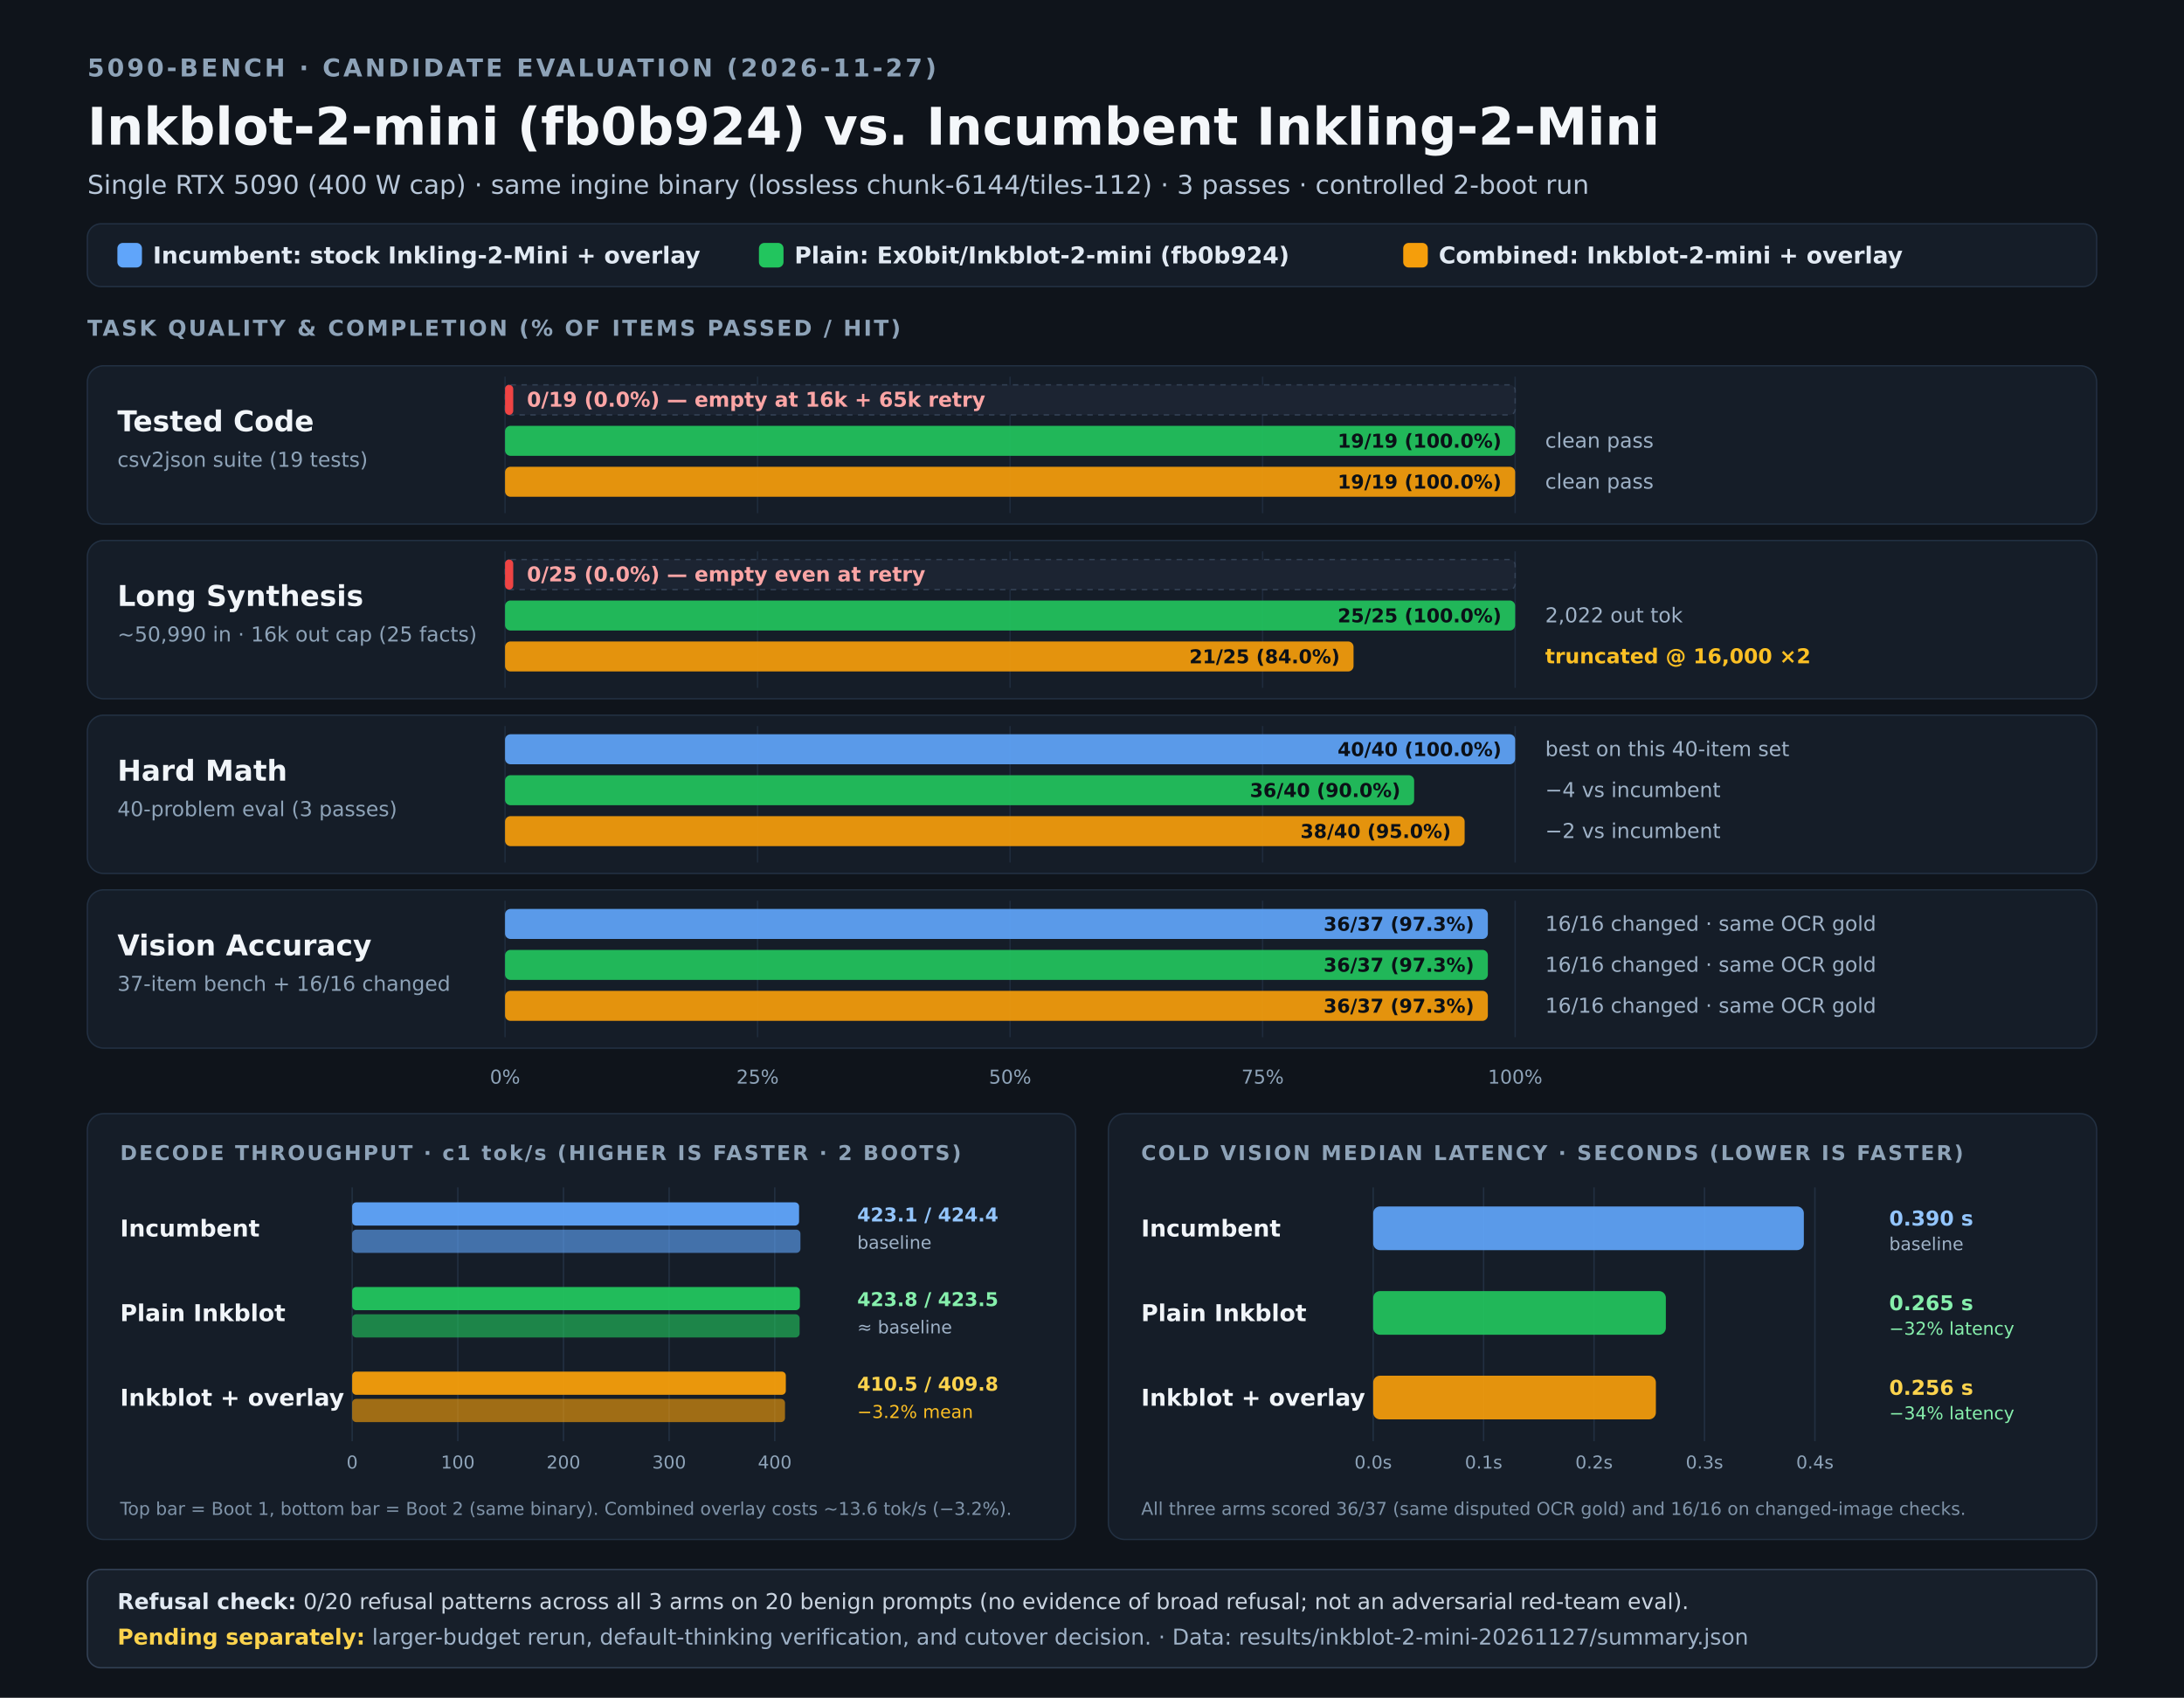
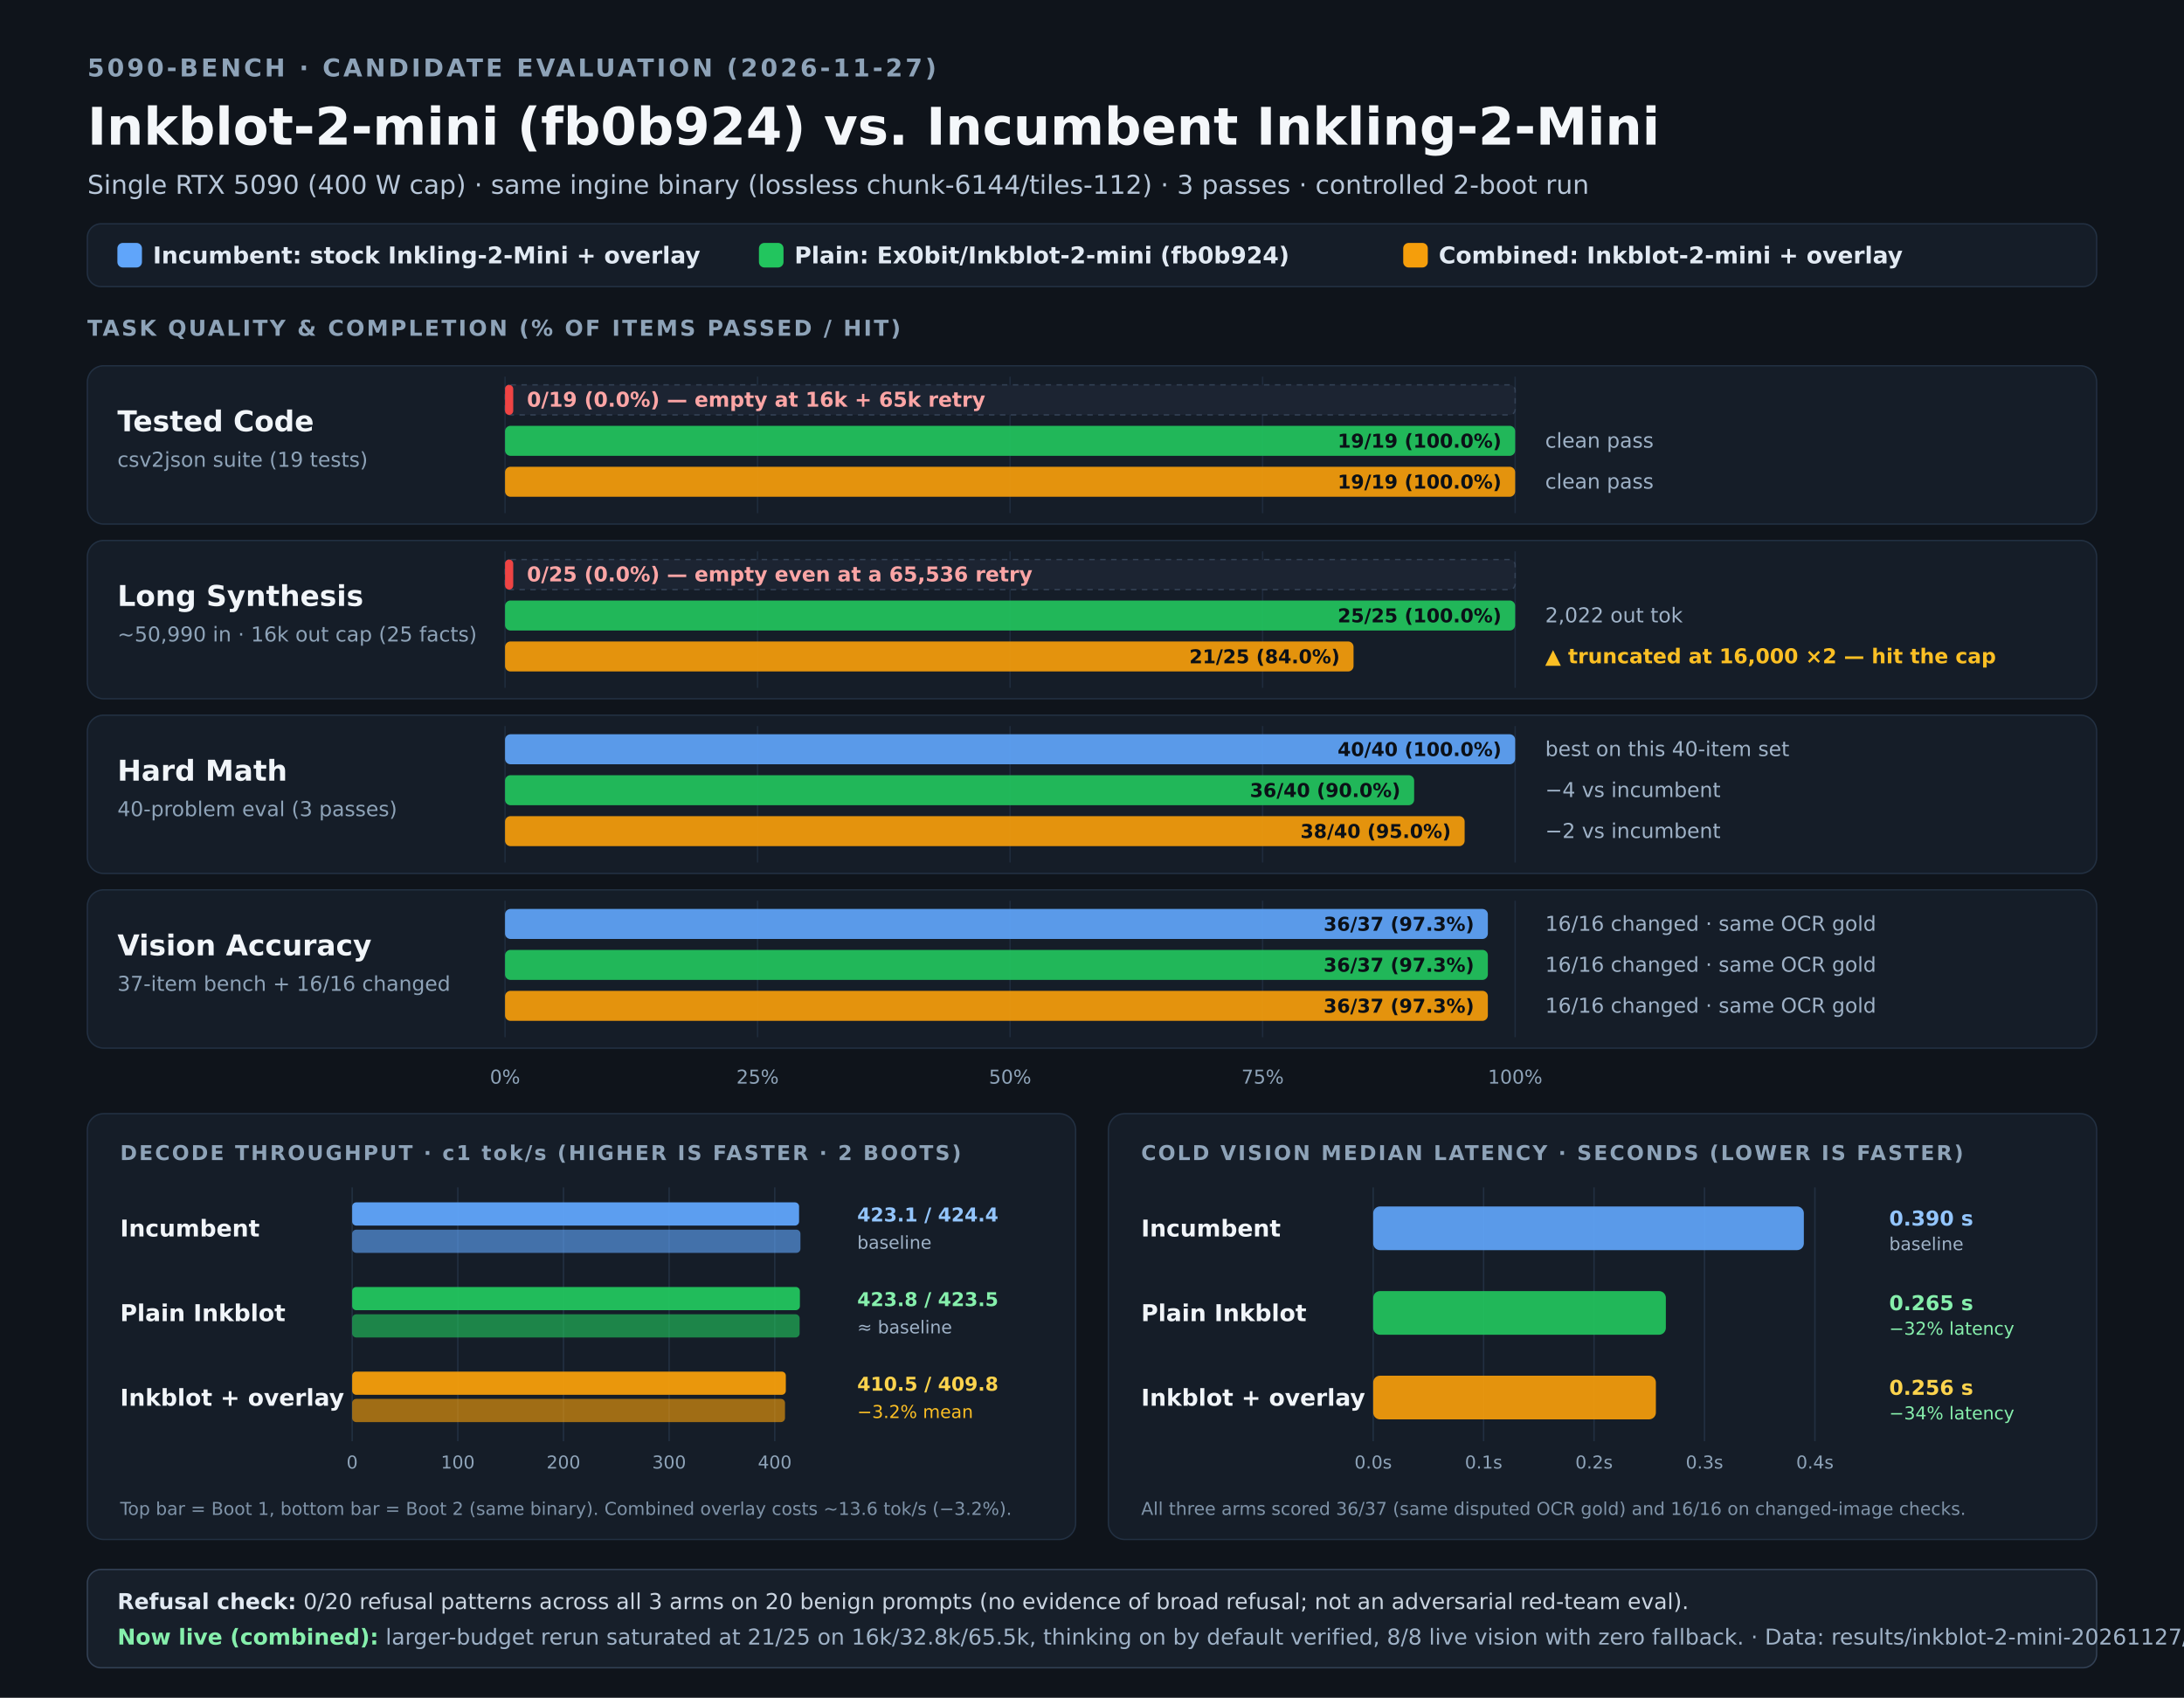
<svg xmlns="http://www.w3.org/2000/svg" width="1600" height="1244" viewBox="0 0 1600 1244">
  <rect width="1600" height="1244" fill="#0f141b" />
  <text x="64" y="56" fill="#8ea3b8" font-family="DejaVu Sans,Arial,Helvetica,sans-serif" font-size="18" font-weight="600" letter-spacing="2">5090-BENCH  ·  CANDIDATE EVALUATION (2026-11-27)</text>
  <text x="64" y="106" fill="#f4f7fa" font-family="DejaVu Sans,Arial,Helvetica,sans-serif" font-size="38" font-weight="700">Inkblot-2-mini (fb0b924) vs. Incumbent Inkling-2-Mini</text>
  <text x="64" y="142" fill="#b8c7d9" font-family="DejaVu Sans,Arial,Helvetica,sans-serif" font-size="19">Single RTX 5090 (400 W cap) · same ingine binary (lossless chunk-6144/tiles-112) · 3 passes · controlled 2-boot run</text>
  <rect x="64" y="164" width="1472" height="46" rx="10" fill="#151d28" stroke="#223042" stroke-width="1" />
  <rect x="86" y="178" width="18" height="18" rx="4" fill="#60a5fa" />
  <text x="112" y="193" fill="#e2eaf3" font-family="DejaVu Sans,Arial,Helvetica,sans-serif" font-size="17" font-weight="600">Incumbent: stock Inkling-2-Mini + overlay</text>
  <rect x="556" y="178" width="18" height="18" rx="4" fill="#22c55e" />
  <text x="582" y="193" fill="#e2eaf3" font-family="DejaVu Sans,Arial,Helvetica,sans-serif" font-size="17" font-weight="600">Plain: Ex0bit/Inkblot-2-mini (fb0b924)</text>
  <rect x="1028" y="178" width="18" height="18" rx="4" fill="#f59e0b" />
  <text x="1054" y="193" fill="#e2eaf3" font-family="DejaVu Sans,Arial,Helvetica,sans-serif" font-size="17" font-weight="600">Combined: Inkblot-2-mini + overlay</text>
  <text x="64" y="246" fill="#8ea3b8" font-family="DejaVu Sans,Arial,Helvetica,sans-serif" font-size="16" font-weight="700" letter-spacing="1.5">TASK QUALITY &amp; COMPLETION (% OF ITEMS PASSED / HIT)</text>
  <text x="370.0" y="794" fill="#8ea3b8" font-family="DejaVu Sans,Arial,Helvetica,sans-serif" font-size="14" text-anchor="middle">0%</text>
  <text x="555.0" y="794" fill="#8ea3b8" font-family="DejaVu Sans,Arial,Helvetica,sans-serif" font-size="14" text-anchor="middle">25%</text>
  <text x="740.0" y="794" fill="#8ea3b8" font-family="DejaVu Sans,Arial,Helvetica,sans-serif" font-size="14" text-anchor="middle">50%</text>
  <text x="925.0" y="794" fill="#8ea3b8" font-family="DejaVu Sans,Arial,Helvetica,sans-serif" font-size="14" text-anchor="middle">75%</text>
  <text x="1110.0" y="794" fill="#8ea3b8" font-family="DejaVu Sans,Arial,Helvetica,sans-serif" font-size="14" text-anchor="middle">100%</text>
  <rect x="64" y="268" width="1472" height="116" rx="12" fill="#151d28" stroke="#223042" stroke-width="1" />
  <text x="86" y="316" fill="#f1f5f9" font-family="DejaVu Sans,Arial,Helvetica,sans-serif" font-size="21" font-weight="700">Tested Code</text>
  <text x="86" y="342" fill="#8ea3b8" font-family="DejaVu Sans,Arial,Helvetica,sans-serif" font-size="15">csv2json suite (19 tests)</text>
  <line x1="370.0" y1="276" x2="370.0" y2="376" stroke="#1f2c3d" stroke-width="1" />
  <line x1="555.0" y1="276" x2="555.0" y2="376" stroke="#1f2c3d" stroke-width="1" />
  <line x1="740.0" y1="276" x2="740.0" y2="376" stroke="#1f2c3d" stroke-width="1" />
  <line x1="925.0" y1="276" x2="925.0" y2="376" stroke="#1f2c3d" stroke-width="1" />
  <line x1="1110.0" y1="276" x2="1110.0" y2="376" stroke="#1f2c3d" stroke-width="1" />
  <rect x="370" y="282" width="740.0" height="22" rx="4" fill="#1c2432" stroke="#334155" stroke-width="1" stroke-dasharray="4,4" />
  <rect x="370" y="282" width="6" height="22" rx="3" fill="#ef4444" />
  <text x="386" y="298" fill="#fca5a5" font-family="DejaVu Sans,Arial,Helvetica,sans-serif" font-size="15" font-weight="700">0/19 (0.0%) — empty at 16k + 65k retry</text>
  <rect x="370" y="312" width="740.0" height="22" rx="4" fill="#22c55e" fill-opacity="0.92" />
  <text x="1100.0" y="328" fill="#0b1017" font-family="DejaVu Sans,Arial,Helvetica,sans-serif" font-size="14" font-weight="700" text-anchor="end">19/19 (100.0%)</text>
  <text x="1132" y="328" fill="#9fb2c7" font-family="DejaVu Sans,Arial,Helvetica,sans-serif" font-size="15" font-weight="400">clean pass</text>
  <rect x="370" y="342" width="740.0" height="22" rx="4" fill="#f59e0b" fill-opacity="0.92" />
  <text x="1100.0" y="358" fill="#0b1017" font-family="DejaVu Sans,Arial,Helvetica,sans-serif" font-size="14" font-weight="700" text-anchor="end">19/19 (100.0%)</text>
  <text x="1132" y="358" fill="#9fb2c7" font-family="DejaVu Sans,Arial,Helvetica,sans-serif" font-size="15" font-weight="400">clean pass</text>
  <rect x="64" y="396" width="1472" height="116" rx="12" fill="#151d28" stroke="#223042" stroke-width="1" />
  <text x="86" y="444" fill="#f1f5f9" font-family="DejaVu Sans,Arial,Helvetica,sans-serif" font-size="21" font-weight="700">Long Synthesis</text>
  <text x="86" y="470" fill="#8ea3b8" font-family="DejaVu Sans,Arial,Helvetica,sans-serif" font-size="15">~50,990 in · 16k out cap (25 facts)</text>
  <line x1="370.0" y1="404" x2="370.0" y2="504" stroke="#1f2c3d" stroke-width="1" />
  <line x1="555.0" y1="404" x2="555.0" y2="504" stroke="#1f2c3d" stroke-width="1" />
  <line x1="740.0" y1="404" x2="740.0" y2="504" stroke="#1f2c3d" stroke-width="1" />
  <line x1="925.0" y1="404" x2="925.0" y2="504" stroke="#1f2c3d" stroke-width="1" />
  <line x1="1110.0" y1="404" x2="1110.0" y2="504" stroke="#1f2c3d" stroke-width="1" />
  <rect x="370" y="410" width="740.0" height="22" rx="4" fill="#1c2432" stroke="#334155" stroke-width="1" stroke-dasharray="4,4" />
  <rect x="370" y="410" width="6" height="22" rx="3" fill="#ef4444" />
-   <text x="386" y="426" fill="#fca5a5" font-family="DejaVu Sans,Arial,Helvetica,sans-serif" font-size="15" font-weight="700">0/25 (0.0%) — empty even at retry</text>
+   <text x="386" y="426" fill="#fca5a5" font-family="DejaVu Sans,Arial,Helvetica,sans-serif" font-size="15" font-weight="700">0/25 (0.0%) — empty even at a 65,536 retry</text>
  <rect x="370" y="440" width="740.0" height="22" rx="4" fill="#22c55e" fill-opacity="0.92" />
  <text x="1100.0" y="456" fill="#0b1017" font-family="DejaVu Sans,Arial,Helvetica,sans-serif" font-size="14" font-weight="700" text-anchor="end">25/25 (100.0%)</text>
  <text x="1132" y="456" fill="#9fb2c7" font-family="DejaVu Sans,Arial,Helvetica,sans-serif" font-size="15" font-weight="400">2,022 out tok</text>
  <rect x="370" y="470" width="621.6" height="22" rx="4" fill="#f59e0b" fill-opacity="0.92" />
  <text x="981.6" y="486" fill="#0b1017" font-family="DejaVu Sans,Arial,Helvetica,sans-serif" font-size="14" font-weight="700" text-anchor="end">21/25 (84.0%)</text>
-   <text x="1132" y="486" fill="#fbbf24" font-family="DejaVu Sans,Arial,Helvetica,sans-serif" font-size="15" font-weight="600">truncated @ 16,000 ×2</text>
+   <text x="1132" y="486" fill="#fbbf24" font-family="DejaVu Sans,Arial,Helvetica,sans-serif" font-size="15" font-weight="600">▲ truncated at 16,000 ×2 — hit the cap</text>
  <rect x="64" y="524" width="1472" height="116" rx="12" fill="#151d28" stroke="#223042" stroke-width="1" />
  <text x="86" y="572" fill="#f1f5f9" font-family="DejaVu Sans,Arial,Helvetica,sans-serif" font-size="21" font-weight="700">Hard Math</text>
  <text x="86" y="598" fill="#8ea3b8" font-family="DejaVu Sans,Arial,Helvetica,sans-serif" font-size="15">40-problem eval (3 passes)</text>
  <line x1="370.0" y1="532" x2="370.0" y2="632" stroke="#1f2c3d" stroke-width="1" />
  <line x1="555.0" y1="532" x2="555.0" y2="632" stroke="#1f2c3d" stroke-width="1" />
  <line x1="740.0" y1="532" x2="740.0" y2="632" stroke="#1f2c3d" stroke-width="1" />
  <line x1="925.0" y1="532" x2="925.0" y2="632" stroke="#1f2c3d" stroke-width="1" />
  <line x1="1110.0" y1="532" x2="1110.0" y2="632" stroke="#1f2c3d" stroke-width="1" />
  <rect x="370" y="538" width="740.0" height="22" rx="4" fill="#60a5fa" fill-opacity="0.92" />
  <text x="1100.0" y="554" fill="#0b1017" font-family="DejaVu Sans,Arial,Helvetica,sans-serif" font-size="14" font-weight="700" text-anchor="end">40/40 (100.0%)</text>
  <text x="1132" y="554" fill="#9fb2c7" font-family="DejaVu Sans,Arial,Helvetica,sans-serif" font-size="15" font-weight="400">best on this 40-item set</text>
  <rect x="370" y="568" width="666.0" height="22" rx="4" fill="#22c55e" fill-opacity="0.92" />
  <text x="1026.0" y="584" fill="#0b1017" font-family="DejaVu Sans,Arial,Helvetica,sans-serif" font-size="14" font-weight="700" text-anchor="end">36/40 (90.0%)</text>
  <text x="1132" y="584" fill="#9fb2c7" font-family="DejaVu Sans,Arial,Helvetica,sans-serif" font-size="15" font-weight="400">−4 vs incumbent</text>
  <rect x="370" y="598" width="703.0" height="22" rx="4" fill="#f59e0b" fill-opacity="0.92" />
  <text x="1063.0" y="614" fill="#0b1017" font-family="DejaVu Sans,Arial,Helvetica,sans-serif" font-size="14" font-weight="700" text-anchor="end">38/40 (95.0%)</text>
  <text x="1132" y="614" fill="#9fb2c7" font-family="DejaVu Sans,Arial,Helvetica,sans-serif" font-size="15" font-weight="400">−2 vs incumbent</text>
  <rect x="64" y="652" width="1472" height="116" rx="12" fill="#151d28" stroke="#223042" stroke-width="1" />
  <text x="86" y="700" fill="#f1f5f9" font-family="DejaVu Sans,Arial,Helvetica,sans-serif" font-size="21" font-weight="700">Vision Accuracy</text>
  <text x="86" y="726" fill="#8ea3b8" font-family="DejaVu Sans,Arial,Helvetica,sans-serif" font-size="15">37-item bench + 16/16 changed</text>
  <line x1="370.0" y1="660" x2="370.0" y2="760" stroke="#1f2c3d" stroke-width="1" />
  <line x1="555.0" y1="660" x2="555.0" y2="760" stroke="#1f2c3d" stroke-width="1" />
  <line x1="740.0" y1="660" x2="740.0" y2="760" stroke="#1f2c3d" stroke-width="1" />
  <line x1="925.0" y1="660" x2="925.0" y2="760" stroke="#1f2c3d" stroke-width="1" />
  <line x1="1110.0" y1="660" x2="1110.0" y2="760" stroke="#1f2c3d" stroke-width="1" />
  <rect x="370" y="666" width="720.0" height="22" rx="4" fill="#60a5fa" fill-opacity="0.92" />
  <text x="1080.0" y="682" fill="#0b1017" font-family="DejaVu Sans,Arial,Helvetica,sans-serif" font-size="14" font-weight="700" text-anchor="end">36/37 (97.3%)</text>
  <text x="1132" y="682" fill="#9fb2c7" font-family="DejaVu Sans,Arial,Helvetica,sans-serif" font-size="15" font-weight="400">16/16 changed · same OCR gold</text>
  <rect x="370" y="696" width="720.0" height="22" rx="4" fill="#22c55e" fill-opacity="0.92" />
  <text x="1080.0" y="712" fill="#0b1017" font-family="DejaVu Sans,Arial,Helvetica,sans-serif" font-size="14" font-weight="700" text-anchor="end">36/37 (97.3%)</text>
  <text x="1132" y="712" fill="#9fb2c7" font-family="DejaVu Sans,Arial,Helvetica,sans-serif" font-size="15" font-weight="400">16/16 changed · same OCR gold</text>
  <rect x="370" y="726" width="720.0" height="22" rx="4" fill="#f59e0b" fill-opacity="0.92" />
  <text x="1080.0" y="742" fill="#0b1017" font-family="DejaVu Sans,Arial,Helvetica,sans-serif" font-size="14" font-weight="700" text-anchor="end">36/37 (97.3%)</text>
  <text x="1132" y="742" fill="#9fb2c7" font-family="DejaVu Sans,Arial,Helvetica,sans-serif" font-size="15" font-weight="400">16/16 changed · same OCR gold</text>
  <rect x="64" y="816" width="724" height="312" rx="12" fill="#151d28" stroke="#223042" stroke-width="1" />
  <text x="88" y="850" fill="#8ea3b8" font-family="DejaVu Sans,Arial,Helvetica,sans-serif" font-size="15" font-weight="700" letter-spacing="1.4">DECODE THROUGHPUT · c1 tok/s (HIGHER IS FASTER · 2 BOOTS)</text>
  <line x1="258.0" y1="870" x2="258.0" y2="1056" stroke="#223042" stroke-width="1" />
  <text x="258.0" y="1076" fill="#8ea3b8" font-family="DejaVu Sans,Arial,Helvetica,sans-serif" font-size="13" text-anchor="middle">0</text>
  <line x1="335.4" y1="870" x2="335.4" y2="1056" stroke="#223042" stroke-width="1" />
  <text x="335.4" y="1076" fill="#8ea3b8" font-family="DejaVu Sans,Arial,Helvetica,sans-serif" font-size="13" text-anchor="middle">100</text>
  <line x1="412.8" y1="870" x2="412.8" y2="1056" stroke="#223042" stroke-width="1" />
  <text x="412.8" y="1076" fill="#8ea3b8" font-family="DejaVu Sans,Arial,Helvetica,sans-serif" font-size="13" text-anchor="middle">200</text>
  <line x1="490.2" y1="870" x2="490.2" y2="1056" stroke="#223042" stroke-width="1" />
  <text x="490.2" y="1076" fill="#8ea3b8" font-family="DejaVu Sans,Arial,Helvetica,sans-serif" font-size="13" text-anchor="middle">300</text>
  <line x1="567.6" y1="870" x2="567.6" y2="1056" stroke="#223042" stroke-width="1" />
  <text x="567.6" y="1076" fill="#8ea3b8" font-family="DejaVu Sans,Arial,Helvetica,sans-serif" font-size="13" text-anchor="middle">400</text>
  <text x="88" y="906" fill="#f1f5f9" font-family="DejaVu Sans,Arial,Helvetica,sans-serif" font-size="17" font-weight="600">Incumbent</text>
  <rect x="258" y="881" width="327.4" height="17" rx="3" fill="#60a5fa" fill-opacity="0.95" />
  <rect x="258" y="901" width="328.4" height="17" rx="3" fill="#60a5fa" fill-opacity="0.62" />
  <text x="628" y="895" fill="#93c5fd" font-family="DejaVu Sans,Arial,Helvetica,sans-serif" font-size="14" font-weight="700">423.1 / 424.4</text>
  <text x="628" y="915" fill="#9fb2c7" font-family="DejaVu Sans,Arial,Helvetica,sans-serif" font-size="13">baseline</text>
  <text x="88" y="968" fill="#f1f5f9" font-family="DejaVu Sans,Arial,Helvetica,sans-serif" font-size="17" font-weight="600">Plain Inkblot</text>
  <rect x="258" y="943" width="328.0" height="17" rx="3" fill="#22c55e" fill-opacity="0.95" />
  <rect x="258" y="963" width="327.8" height="17" rx="3" fill="#22c55e" fill-opacity="0.62" />
  <text x="628" y="957" fill="#86efac" font-family="DejaVu Sans,Arial,Helvetica,sans-serif" font-size="14" font-weight="700">423.8 / 423.5</text>
  <text x="628" y="977" fill="#9fb2c7" font-family="DejaVu Sans,Arial,Helvetica,sans-serif" font-size="13">≈ baseline</text>
  <text x="88" y="1030" fill="#f1f5f9" font-family="DejaVu Sans,Arial,Helvetica,sans-serif" font-size="17" font-weight="600">Inkblot + overlay</text>
  <rect x="258" y="1005" width="317.7" height="17" rx="3" fill="#f59e0b" fill-opacity="0.95" />
  <rect x="258" y="1025" width="317.1" height="17" rx="3" fill="#f59e0b" fill-opacity="0.62" />
  <text x="628" y="1019" fill="#fcd34d" font-family="DejaVu Sans,Arial,Helvetica,sans-serif" font-size="14" font-weight="700">410.5 / 409.8</text>
  <text x="628" y="1039" fill="#fbbf24" font-family="DejaVu Sans,Arial,Helvetica,sans-serif" font-size="13">−3.2% mean</text>
  <text x="88" y="1110" fill="#7f93a8" font-family="DejaVu Sans,Arial,Helvetica,sans-serif" font-size="13">Top bar = Boot 1, bottom bar = Boot 2 (same binary). Combined overlay costs ~13.6 tok/s (−3.2%).</text>
  <rect x="812" y="816" width="724" height="312" rx="12" fill="#151d28" stroke="#223042" stroke-width="1" />
  <text x="836" y="850" fill="#8ea3b8" font-family="DejaVu Sans,Arial,Helvetica,sans-serif" font-size="15" font-weight="700" letter-spacing="1.4">COLD VISION MEDIAN LATENCY · SECONDS (LOWER IS FASTER)</text>
  <line x1="1006.0" y1="870" x2="1006.0" y2="1056" stroke="#223042" stroke-width="1" />
  <text x="1006.0" y="1076" fill="#8ea3b8" font-family="DejaVu Sans,Arial,Helvetica,sans-serif" font-size="13" text-anchor="middle">0.0s</text>
  <line x1="1086.9" y1="870" x2="1086.9" y2="1056" stroke="#223042" stroke-width="1" />
  <text x="1086.9" y="1076" fill="#8ea3b8" font-family="DejaVu Sans,Arial,Helvetica,sans-serif" font-size="13" text-anchor="middle">0.1s</text>
  <line x1="1167.8" y1="870" x2="1167.8" y2="1056" stroke="#223042" stroke-width="1" />
  <text x="1167.8" y="1076" fill="#8ea3b8" font-family="DejaVu Sans,Arial,Helvetica,sans-serif" font-size="13" text-anchor="middle">0.2s</text>
  <line x1="1248.7" y1="870" x2="1248.7" y2="1056" stroke="#223042" stroke-width="1" />
  <text x="1248.7" y="1076" fill="#8ea3b8" font-family="DejaVu Sans,Arial,Helvetica,sans-serif" font-size="13" text-anchor="middle">0.3s</text>
  <line x1="1329.6" y1="870" x2="1329.6" y2="1056" stroke="#223042" stroke-width="1" />
  <text x="1329.6" y="1076" fill="#8ea3b8" font-family="DejaVu Sans,Arial,Helvetica,sans-serif" font-size="13" text-anchor="middle">0.4s</text>
  <text x="836" y="906" fill="#f1f5f9" font-family="DejaVu Sans,Arial,Helvetica,sans-serif" font-size="17" font-weight="600">Incumbent</text>
  <rect x="1006" y="884" width="315.5" height="32" rx="5" fill="#60a5fa" fill-opacity="0.92" />
  <text x="1384" y="898" fill="#93c5fd" font-family="DejaVu Sans,Arial,Helvetica,sans-serif" font-size="15" font-weight="700">0.390 s</text>
  <text x="1384" y="916" fill="#9fb2c7" font-family="DejaVu Sans,Arial,Helvetica,sans-serif" font-size="13">baseline</text>
  <text x="836" y="968" fill="#f1f5f9" font-family="DejaVu Sans,Arial,Helvetica,sans-serif" font-size="17" font-weight="600">Plain Inkblot</text>
  <rect x="1006" y="946" width="214.4" height="32" rx="5" fill="#22c55e" fill-opacity="0.92" />
  <text x="1384" y="960" fill="#86efac" font-family="DejaVu Sans,Arial,Helvetica,sans-serif" font-size="15" font-weight="700">0.265 s</text>
  <text x="1384" y="978" fill="#86efac" font-family="DejaVu Sans,Arial,Helvetica,sans-serif" font-size="13">−32% latency</text>
  <text x="836" y="1030" fill="#f1f5f9" font-family="DejaVu Sans,Arial,Helvetica,sans-serif" font-size="17" font-weight="600">Inkblot + overlay</text>
  <rect x="1006" y="1008" width="207.1" height="32" rx="5" fill="#f59e0b" fill-opacity="0.92" />
  <text x="1384" y="1022" fill="#fcd34d" font-family="DejaVu Sans,Arial,Helvetica,sans-serif" font-size="15" font-weight="700">0.256 s</text>
  <text x="1384" y="1040" fill="#86efac" font-family="DejaVu Sans,Arial,Helvetica,sans-serif" font-size="13">−34% latency</text>
  <text x="836" y="1110" fill="#7f93a8" font-family="DejaVu Sans,Arial,Helvetica,sans-serif" font-size="13">All three arms scored 36/37 (same disputed OCR gold) and 16/16 on changed-image checks.</text>
  <rect x="64" y="1150" width="1472" height="72" rx="10" fill="#171f2a" stroke="#334155" stroke-width="1" />
  <text x="86" y="1179" fill="#cbd5e1" font-family="DejaVu Sans,Arial,Helvetica,sans-serif" font-size="16">
    <tspan font-weight="700" fill="#e2eaf3">Refusal check:</tspan> 0/20 refusal patterns across all 3 arms on 20 benign prompts (no evidence of broad refusal; not an adversarial red-team eval).</text>
  <text x="86" y="1205" fill="#9fb2c7" font-family="DejaVu Sans,Arial,Helvetica,sans-serif" font-size="16">
-     <tspan font-weight="700" fill="#fcd34d">Pending separately:</tspan> larger-budget rerun, default-thinking verification, and cutover decision.  ·  Data: results/inkblot-2-mini-20261127/summary.json</text>
+     <tspan font-weight="700" fill="#86efac">Now live (combined):</tspan> larger-budget rerun saturated at 21/25 on 16k/32.8k/65.5k, thinking on by default verified, 8/8 live vision with zero fallback.  ·  Data: results/inkblot-2-mini-20261127/summary.json</text>
</svg>
